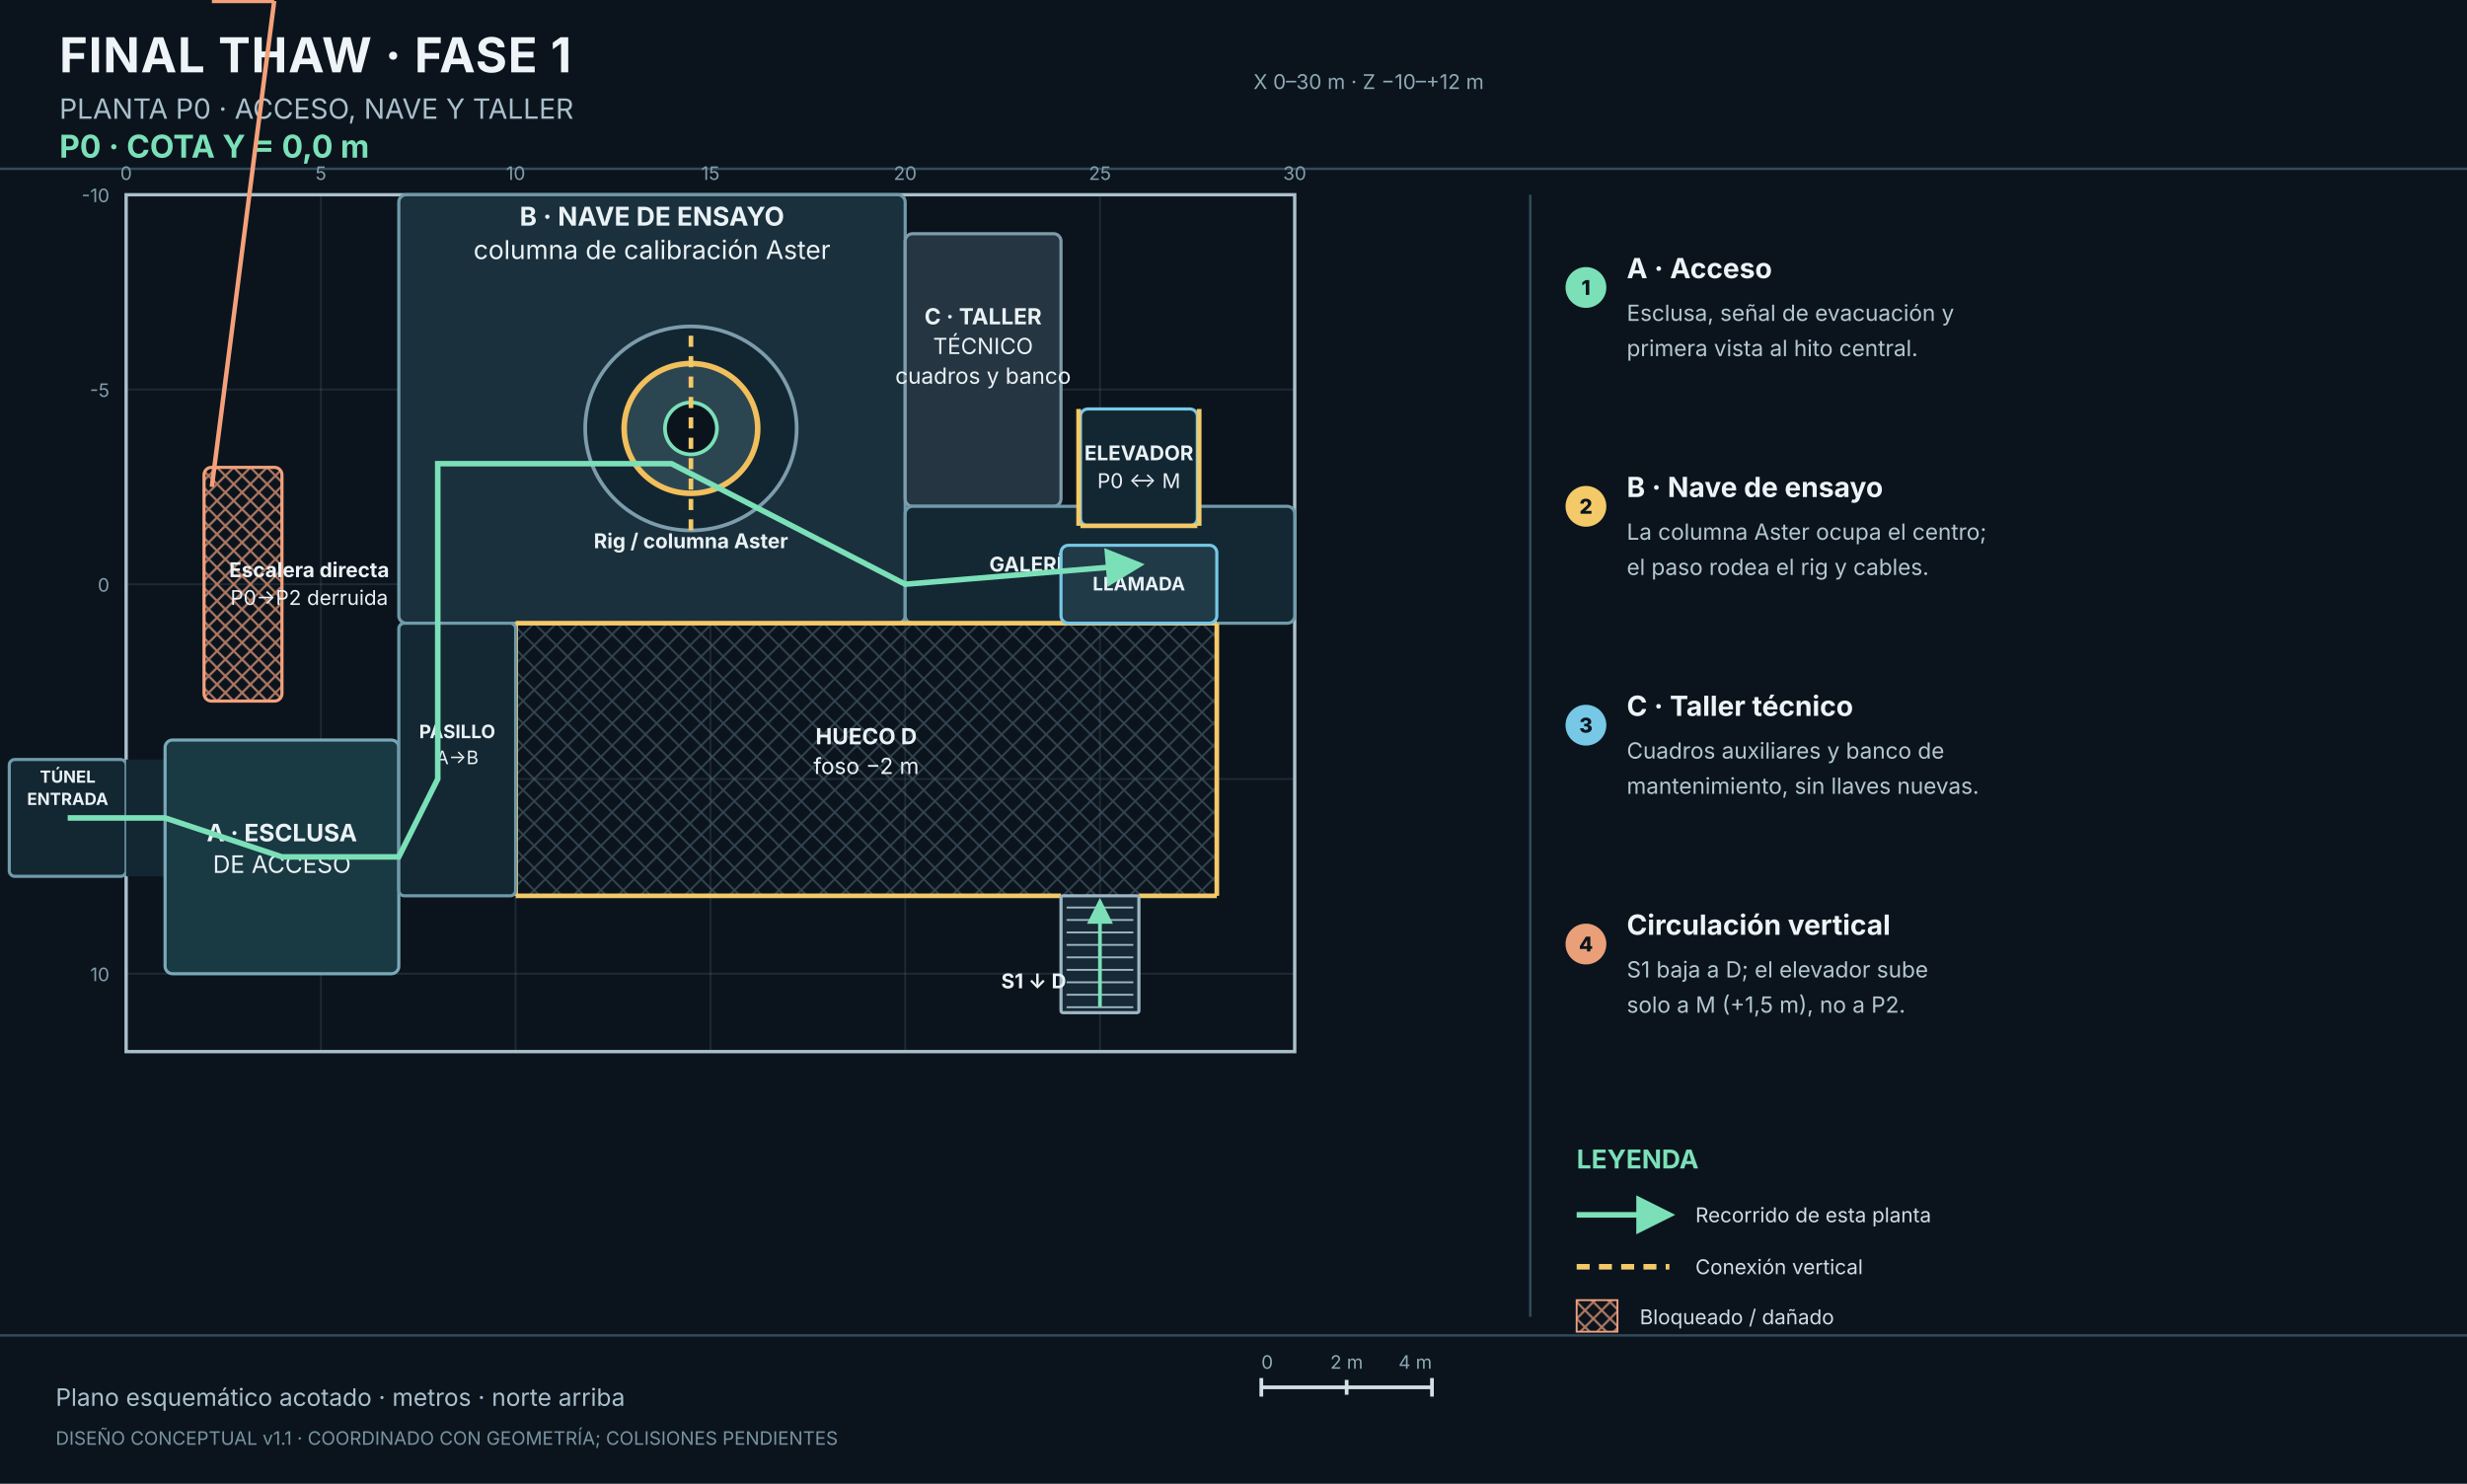
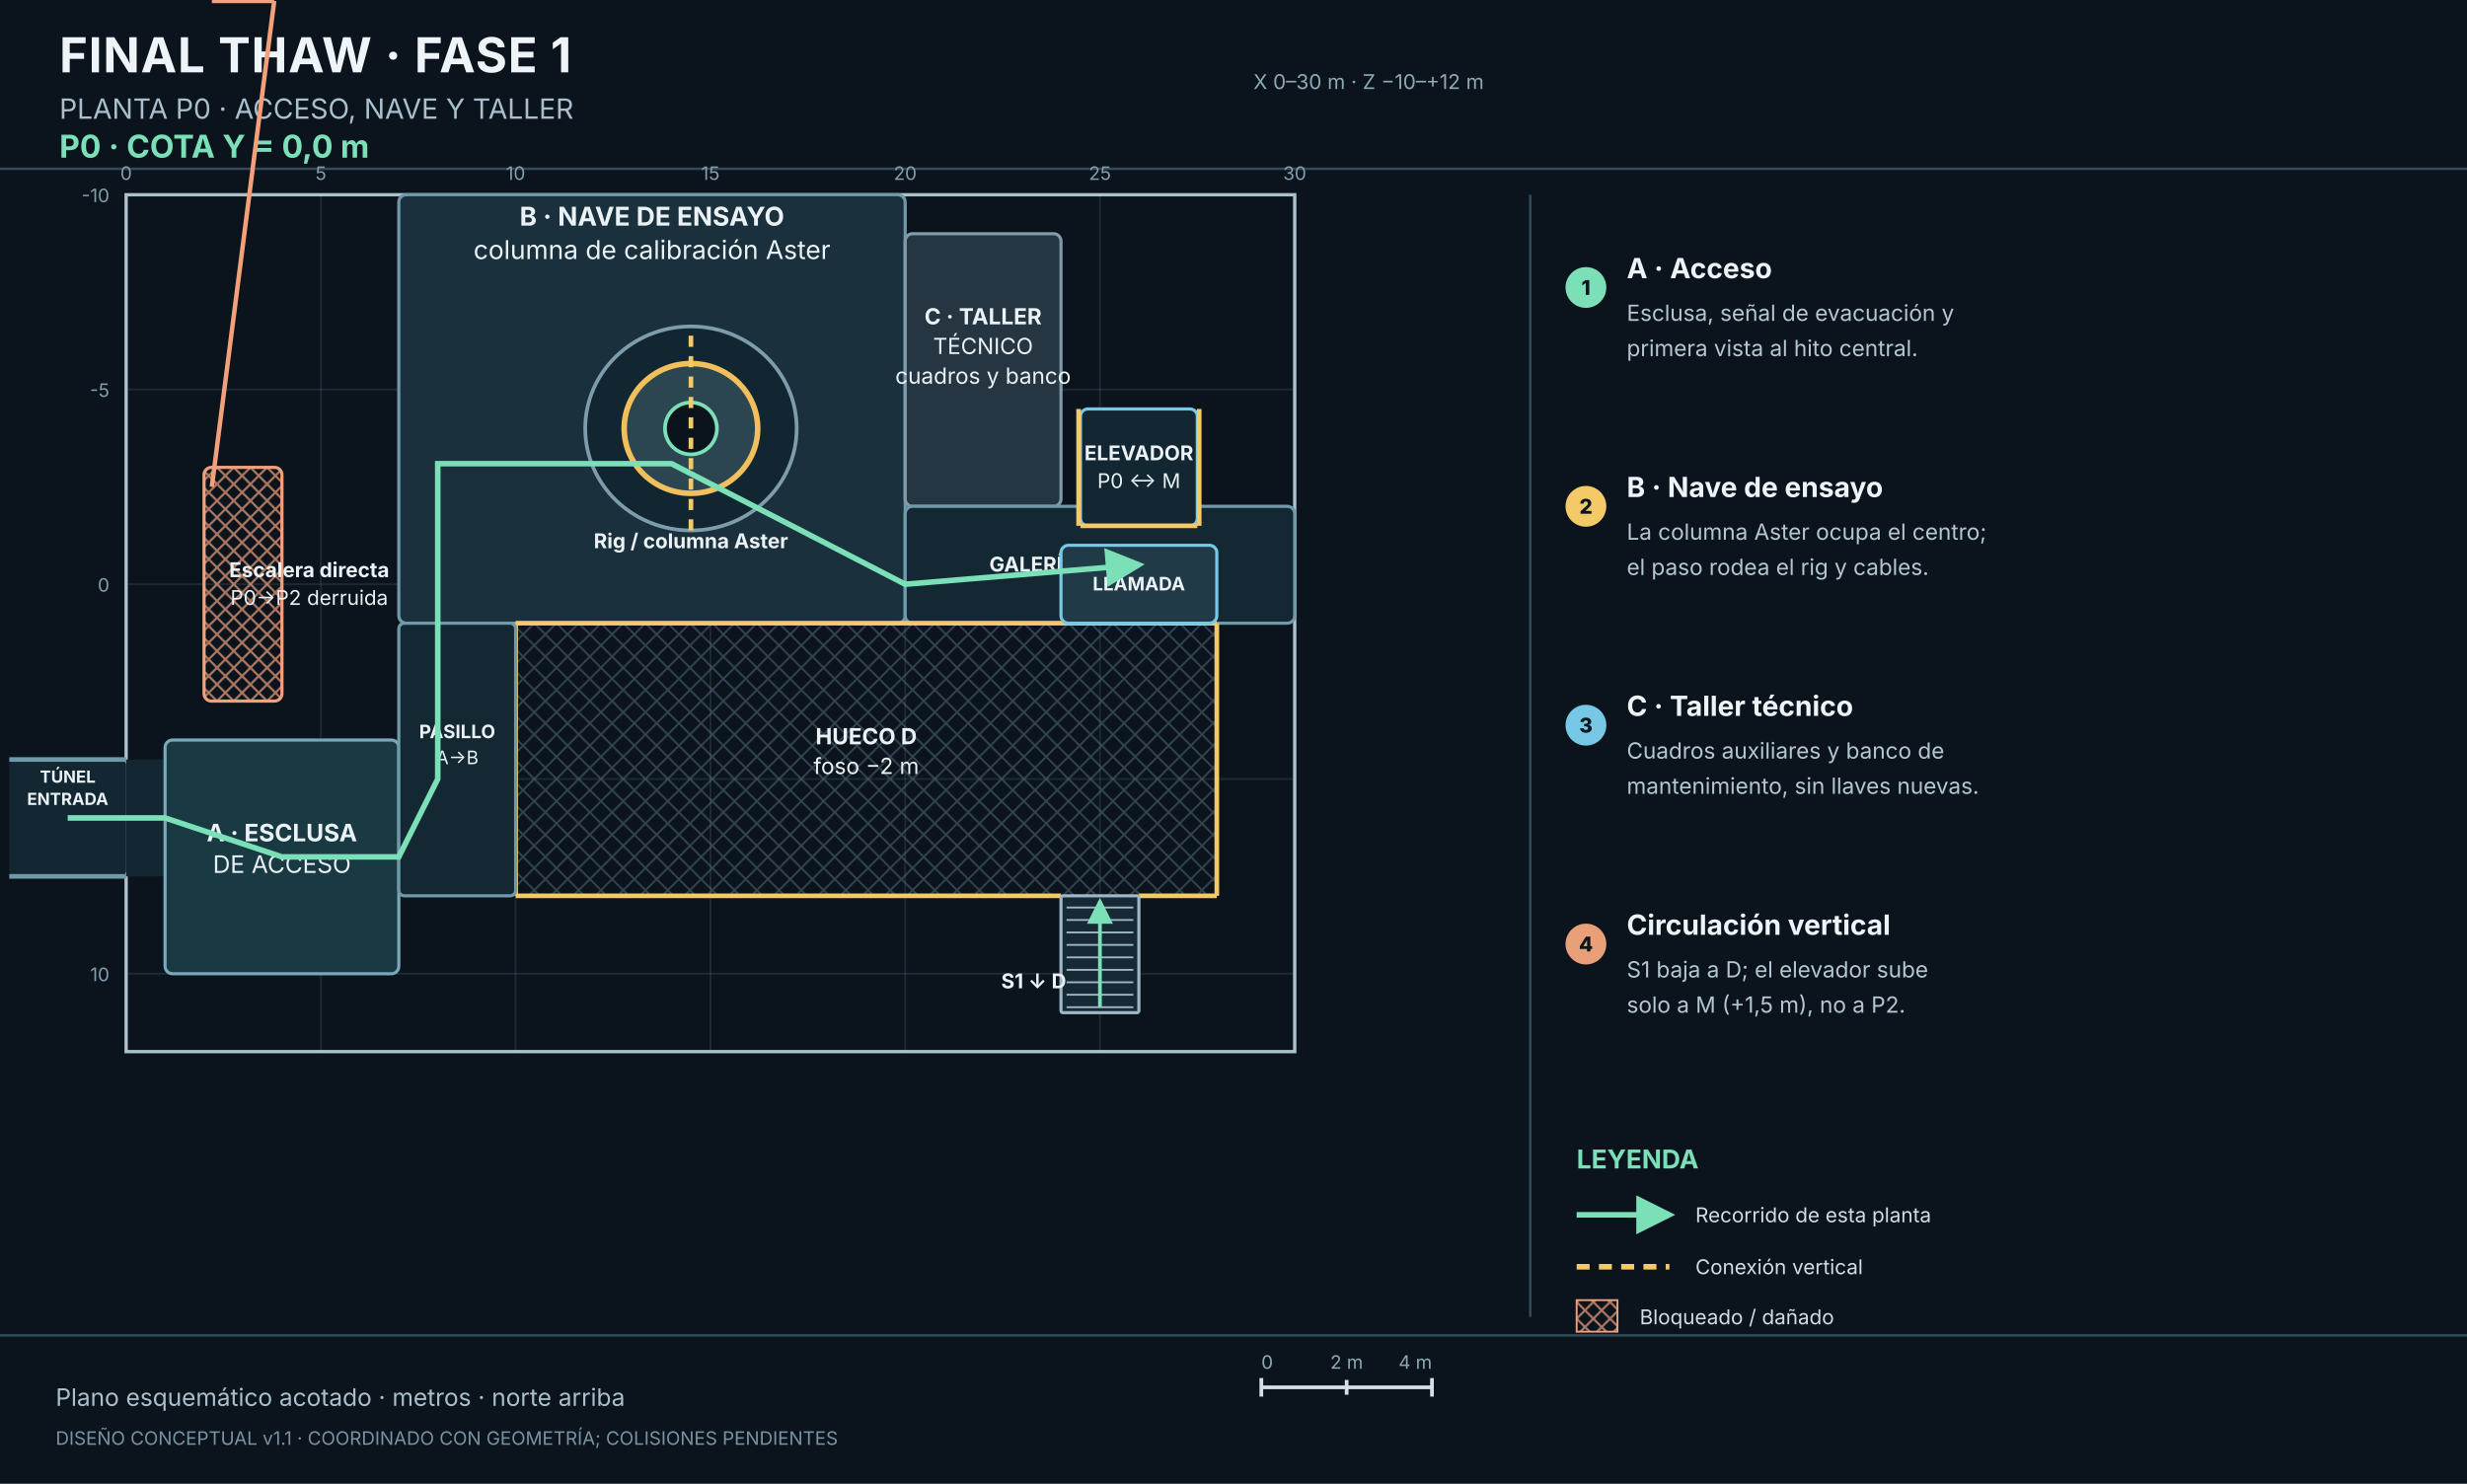
<svg xmlns="http://www.w3.org/2000/svg" viewBox="0 0 1330 800" role="img" aria-label="PLANTA P0 · ACCESO, NAVE Y TALLER">
  <defs>
    <marker id="arrow" viewBox="0 0 10 10" refX="8.5" refY="5" markerWidth="7" markerHeight="7" orient="auto">
      <path d="M0,0 L10,5 L0,10 z" fill="#7be0b8" />
    </marker>
    <marker id="vertical" viewBox="0 0 10 10" refX="8.5" refY="5" markerWidth="7" markerHeight="7" orient="auto">
      <path d="M0,0 L10,5 L0,10 z" fill="#f4c968" />
    </marker>
    <pattern id="blocked" width="9" height="9" patternUnits="userSpaceOnUse">
      <path d="M0,0L9,9M9,0L0,9" stroke="#efa17e" stroke-width="1.2" opacity=".7" />
    </pattern>
    <pattern id="void" width="12" height="12" patternUnits="userSpaceOnUse">
      <path d="M0,0L12,12M12,0L0,12" stroke="#64808e" stroke-width="1" opacity=".45" />
    </pattern>
  </defs>
  <style>text{font-family:Inter,Arial,sans-serif}.title{font-size:26px;font-weight:750;fill:#eef4f7;letter-spacing:.5px}.sub{font-size:15px;fill:#a9c0cc}.level{font-size:17px;font-weight:750;fill:#7be0b8}.room{font-size:13px;fill:#eaf2f6}.small{font-size:11px;fill:#d0dde4}.muted{font-size:11px;fill:#8fa9b5}</style>
  <rect width="1330" height="800" fill="#0b141d" />
  <path d="M0 91H1330M825 105V710M0 720H1330" stroke="#324b5a" stroke-width="1.3" />
  <text x="32" y="39" class="title">FINAL THAW · FASE 1</text>
  <text x="32" y="64" class="sub">PLANTA P0 · ACCESO, NAVE Y TALLER</text>
  <text x="32" y="85" class="level">P0 · COTA Y = 0,0 m</text>
  <text x="800" y="48" text-anchor="end" class="muted">X 0–30 m · Z −10–+12 m</text>
  <line x1="68" y1="105" x2="68" y2="567" stroke="#7895a6" opacity=".17" />
  <text x="68" y="97" font-size="10" text-anchor="middle" fill="#839eac">0</text>
  <line x1="173" y1="105" x2="173" y2="567" stroke="#7895a6" opacity=".17" />
  <text x="173" y="97" font-size="10" text-anchor="middle" fill="#839eac">5</text>
  <line x1="278" y1="105" x2="278" y2="567" stroke="#7895a6" opacity=".17" />
  <text x="278" y="97" font-size="10" text-anchor="middle" fill="#839eac">10</text>
  <line x1="383" y1="105" x2="383" y2="567" stroke="#7895a6" opacity=".17" />
  <text x="383" y="97" font-size="10" text-anchor="middle" fill="#839eac">15</text>
  <line x1="488" y1="105" x2="488" y2="567" stroke="#7895a6" opacity=".17" />
  <text x="488" y="97" font-size="10" text-anchor="middle" fill="#839eac">20</text>
  <line x1="593" y1="105" x2="593" y2="567" stroke="#7895a6" opacity=".17" />
  <text x="593" y="97" font-size="10" text-anchor="middle" fill="#839eac">25</text>
  <line x1="698" y1="105" x2="698" y2="567" stroke="#7895a6" opacity=".17" />
  <text x="698" y="97" font-size="10" text-anchor="middle" fill="#839eac">30</text>
  <line x1="68" y1="105" x2="698" y2="105" stroke="#7895a6" opacity=".17" />
  <text x="59" y="109" font-size="10" text-anchor="end" fill="#839eac">-10</text>
  <line x1="68" y1="210" x2="698" y2="210" stroke="#7895a6" opacity=".17" />
  <text x="59" y="214" font-size="10" text-anchor="end" fill="#839eac">-5</text>
  <line x1="68" y1="315" x2="698" y2="315" stroke="#7895a6" opacity=".17" />
  <text x="59" y="319" font-size="10" text-anchor="end" fill="#839eac">0</text>
  <line x1="68" y1="420" x2="698" y2="420" stroke="#7895a6" opacity=".17" />
  <text x="59" y="424" font-size="10" text-anchor="end" fill="#839eac">5</text>
  <line x1="68" y1="525" x2="698" y2="525" stroke="#7895a6" opacity=".17" />
  <text x="59" y="529" font-size="10" text-anchor="end" fill="#839eac">10</text>
  <rect x="68" y="105" width="630" height="462" fill="none" stroke="#abc1cc" stroke-width="1.8" />
-   <rect x="5" y="409.5" width="63" height="63" rx="3" fill="#132732" stroke="#6f9aaa" stroke-width="1.7" />
+   <rect x="5" y="409.5" width="63" height="63" rx="3" fill="#132732" stroke="none" />
+   <line x1="5" y1="409.5" x2="68" y2="409.5" stroke="#6f9aaa" stroke-width="2.5" />
+   <line x1="5" y1="472.5" x2="68" y2="472.5" stroke="#6f9aaa" stroke-width="2.5" />
  <text x="36.5" y="422" text-anchor="middle" font-size="9" font-family="Inter,Arial,sans-serif" font-weight="700" fill="#eaf2f6">TÚNEL</text>
  <text x="36.5" y="434" text-anchor="middle" font-size="9" font-family="Inter,Arial,sans-serif" font-weight="700" fill="#eaf2f6">ENTRADA</text>
  <rect x="68" y="409.5" width="21" height="63" fill="#132732" stroke="none" />
  <rect x="89" y="399" width="126" height="126" rx="4" fill="#193943" stroke="#79a9b8" stroke-width="1.7" />
  <text x="152" y="453.633" text-anchor="middle" font-size="13" font-family="Inter,Arial,sans-serif" font-weight="700" fill="#eaf2f6">A · ESCLUSA</text>
  <text x="152" y="470.633" text-anchor="middle" font-size="13" font-family="Inter,Arial,sans-serif" font-weight="400" fill="#eaf2f6">DE ACCESO</text>
  <rect x="215" y="105" width="273" height="231" rx="4" fill="#1a303c" stroke="#6f9aaa" stroke-width="1.7" />
  <text x="351.5" y="121.667" text-anchor="middle" font-size="14" font-family="Inter,Arial,sans-serif" font-weight="700" fill="#eaf2f6">B · NAVE DE ENSAYO</text>
  <text x="351.5" y="139.667" text-anchor="middle" font-size="14" font-family="Inter,Arial,sans-serif" font-weight="400" fill="#eaf2f6">columna de calibración Aster</text>
  <rect x="488" y="126" width="84" height="147" rx="4" fill="#253541" stroke="#7e9caa" stroke-width="1.7" />
  <text x="530" y="174.9" text-anchor="middle" font-size="12" font-family="Inter,Arial,sans-serif" font-weight="700" fill="#eaf2f6">C · TALLER</text>
  <text x="530" y="190.9" text-anchor="middle" font-size="12" font-family="Inter,Arial,sans-serif" font-weight="400" fill="#eaf2f6">TÉCNICO</text>
  <text x="530" y="206.9" text-anchor="middle" font-size="12" font-family="Inter,Arial,sans-serif" font-weight="400" fill="#eaf2f6">cuadros y banco</text>
  <rect x="488" y="273" width="210" height="63" rx="4" fill="#142833" stroke="#6f9aaa" stroke-width="1.7" />
  <text x="593" y="308.167" text-anchor="middle" font-size="11" font-family="Inter,Arial,sans-serif" font-weight="700" fill="#eaf2f6">GALERÍA DE SERVICIO</text>
  <ellipse cx="372.5" cy="231" rx="57" ry="55" fill="#122631" stroke="#7d9cac" stroke-width="2" />
  <ellipse cx="372.5" cy="231" rx="36" ry="35" fill="#2c4651" stroke="#f2bf5d" stroke-width="3" />
  <ellipse cx="372.5" cy="231" rx="14" ry="14" fill="#0b141d" stroke="#7be0b8" stroke-width="2" />
  <text x="372.5" y="295.567" text-anchor="middle" font-size="11" font-family="Inter,Arial,sans-serif" font-weight="700" fill="#eaf2f6">Rig / columna Aster</text>
  <rect x="278" y="336" width="378" height="147" rx="4" fill="url(#void)" stroke="none" />
  <line x1="278" y1="336" x2="656" y2="336" stroke="#f4c968" stroke-width="2.5" />
  <line x1="278" y1="336" x2="278" y2="483" stroke="#f4c968" stroke-width="2.5" />
  <line x1="656" y1="336" x2="656" y2="483" stroke="#f4c968" stroke-width="2.5" />
  <line x1="278" y1="483" x2="572" y2="483" stroke="#f4c968" stroke-width="2.5" />
  <line x1="614" y1="483" x2="656" y2="483" stroke="#f4c968" stroke-width="2.5" />
  <text x="467" y="401.3" text-anchor="middle" font-size="12" font-family="Inter,Arial,sans-serif" font-weight="700" fill="#eaf2f6">HUECO D</text>
  <text x="467" y="417.3" text-anchor="middle" font-size="12" font-family="Inter,Arial,sans-serif" font-weight="400" fill="#eaf2f6">foso −2 m</text>
  <rect x="215" y="336" width="63" height="147" rx="3" fill="#142833" stroke="#6f9aaa" stroke-width="1.7" />
  <text x="246.5" y="398" text-anchor="middle" font-size="10" font-family="Inter,Arial,sans-serif" font-weight="700" fill="#eaf2f6">PASILLO</text>
  <text x="246.5" y="412" text-anchor="middle" font-size="10" font-family="Inter,Arial,sans-serif" font-weight="400" fill="#eaf2f6">A→B</text>
  <rect x="572" y="483" width="42" height="63" rx="1" fill="#162934" stroke="#9db7c5" stroke-width="1.7" />
  <line x1="575" y1="489.3" x2="611" y2="489.3" stroke="#9db7c5" stroke-width="1" />
  <line x1="575" y1="496.02" x2="611" y2="496.02" stroke="#9db7c5" stroke-width="1" />
  <line x1="575" y1="502.74" x2="611" y2="502.74" stroke="#9db7c5" stroke-width="1" />
  <line x1="575" y1="509.46" x2="611" y2="509.46" stroke="#9db7c5" stroke-width="1" />
  <line x1="575" y1="516.18" x2="611" y2="516.18" stroke="#9db7c5" stroke-width="1" />
  <line x1="575" y1="522.9" x2="611" y2="522.9" stroke="#9db7c5" stroke-width="1" />
  <line x1="575" y1="529.62" x2="611" y2="529.62" stroke="#9db7c5" stroke-width="1" />
  <line x1="575" y1="536.34" x2="611" y2="536.34" stroke="#9db7c5" stroke-width="1" />
  <line x1="575" y1="543.06" x2="611" y2="543.06" stroke="#9db7c5" stroke-width="1" />
  <polyline points="593,542.85 593,486.15" fill="none" stroke="#7be0b8" stroke-width="2" marker-end="url(#arrow)" />
  <text x="557.3" y="532.867" text-anchor="middle" font-size="11" font-family="Inter,Arial,sans-serif" font-weight="700" fill="#eaf2f6">S1 ↓ D</text>
  <rect x="582.5" y="220.5" width="63" height="63" rx="4" fill="#132732" stroke="#76c8e6" stroke-width="1.7" />
  <line x1="581.5" y1="220.5" x2="581.5" y2="283.5" stroke="#f4c968" stroke-width="2.5" />
  <line x1="646.5" y1="220.5" x2="646.5" y2="283.5" stroke="#f4c968" stroke-width="2.5" />
  <line x1="582.5" y1="283.5" x2="645.5" y2="283.5" stroke="#f4c968" stroke-width="2.5" />
  <text x="614" y="248.167" text-anchor="middle" font-size="11" font-family="Inter,Arial,sans-serif" font-weight="700" fill="#eaf2f6">ELEVADOR</text>
  <text x="614" y="263.167" text-anchor="middle" font-size="11" font-family="Inter,Arial,sans-serif" font-weight="400" fill="#eaf2f6">P0 ↔ M</text>
  <rect x="572" y="294" width="84" height="42" rx="4" fill="#203b47" stroke="#76c8e6" stroke-width="1.7" />
  <text x="614" y="318.333" text-anchor="middle" font-size="10" font-family="Inter,Arial,sans-serif" font-weight="700" fill="#eaf2f6">LLAMADA</text>
  <rect x="110" y="252" width="42" height="126" rx="4" fill="url(#blocked)" stroke="#f2a17c" stroke-width="1.7" />
  <path d="M114.2 262.5L147.837.5M147.826.5L114.237.5" stroke="#f4a17b" stroke-width="2.4" />
  <text x="166.7" y="311.167" text-anchor="middle" font-size="11" font-family="Inter,Arial,sans-serif" font-weight="700" fill="#eaf2f6">Escalera directa</text>
  <text x="166.7" y="326.167" text-anchor="middle" font-size="11" font-family="Inter,Arial,sans-serif" font-weight="400" fill="#eaf2f6">P0→P2 derruida</text>
  <polyline points="36.5,441 68,441 89,441 152,462 215,462 236,420 236,336 236,250 362,250 488,315 614,304.5" fill="none" stroke="#7be0b8" stroke-width="3" marker-end="url(#arrow)" />
  <path d="M372.5 286 L372.5 176" stroke="#f4c968" stroke-width="2.5" stroke-dasharray="6 5" />
  <circle cx="855" cy="155" r="11" fill="#7be0b8" />
  <text x="855" y="159" font-size="11" text-anchor="middle" font-weight="800" fill="#0b151d">1</text>
  <text x="877" y="150" font-size="15" font-weight="700" fill="#edf4f7">A · Acceso</text>
  <text x="877" y="173" font-size="12" fill="#b4c7d1">Esclusa, señal de evacuación y</text>
  <text x="877" y="192" font-size="12" fill="#b4c7d1">primera vista al hito central.</text>
  <circle cx="855" cy="273" r="11" fill="#f4c968" />
  <text x="855" y="277" font-size="11" text-anchor="middle" font-weight="800" fill="#0b151d">2</text>
  <text x="877" y="268" font-size="15" font-weight="700" fill="#edf4f7">B · Nave de ensayo</text>
  <text x="877" y="291" font-size="12" fill="#b4c7d1">La columna Aster ocupa el centro;</text>
  <text x="877" y="310" font-size="12" fill="#b4c7d1">el paso rodea el rig y cables.</text>
  <circle cx="855" cy="391" r="11" fill="#76c8e6" />
  <text x="855" y="395" font-size="11" text-anchor="middle" font-weight="800" fill="#0b151d">3</text>
  <text x="877" y="386" font-size="15" font-weight="700" fill="#edf4f7">C · Taller técnico</text>
  <text x="877" y="409" font-size="12" fill="#b4c7d1">Cuadros auxiliares y banco de</text>
  <text x="877" y="428" font-size="12" fill="#b4c7d1">mantenimiento, sin llaves nuevas.</text>
  <circle cx="855" cy="509" r="11" fill="#e9a078" />
  <text x="855" y="513" font-size="11" text-anchor="middle" font-weight="800" fill="#0b151d">4</text>
  <text x="877" y="504" font-size="15" font-weight="700" fill="#edf4f7">Circulación vertical</text>
  <text x="877" y="527" font-size="12" fill="#b4c7d1">S1 baja a D; el elevador sube</text>
  <text x="877" y="546" font-size="12" fill="#b4c7d1">solo a M (+1,5 m), no a P2.</text>
  <g transform="translate(850 630)">
    <text x="0" y="0" font-size="14" font-weight="750" fill="#7be0b8">LEYENDA</text>
    <line x1="0" y1="25" x2="50" y2="25" stroke="#7be0b8" stroke-width="3" marker-end="url(#arrow)" />
    <text x="64" y="29" class="small">Recorrido de esta planta</text>
    <line x1="0" y1="53" x2="50" y2="53" stroke="#f4c968" stroke-width="3" stroke-dasharray="7 5" />
    <text x="64" y="57" class="small">Conexión vertical</text>
    <rect x="0" y="71" width="22" height="17" fill="url(#blocked)" stroke="#efa17e" />
    <text x="34" y="84" class="small">Bloqueado / dañado</text>
  </g>
  <text x="30" y="758" font-size="13" fill="#a9c0cc">Plano esquemático acotado · metros · norte arriba</text>
  <text x="30" y="779" font-size="10" fill="#7893a1">DISEÑO CONCEPTUAL v1.1 · COORDINADO CON GEOMETRÍA; COLISIONES PENDIENTES</text>
  <path d="M680 748H772M680 743V753M726 744V752M772 743V753" stroke="#d3e0e6" stroke-width="2" />
  <text x="680" y="738" font-size="10" fill="#8fa9b5">0</text>
  <text x="726" y="738" font-size="10" text-anchor="middle" fill="#8fa9b5">2 m</text>
  <text x="772" y="738" font-size="10" text-anchor="end" fill="#8fa9b5">4 m</text>
</svg>
